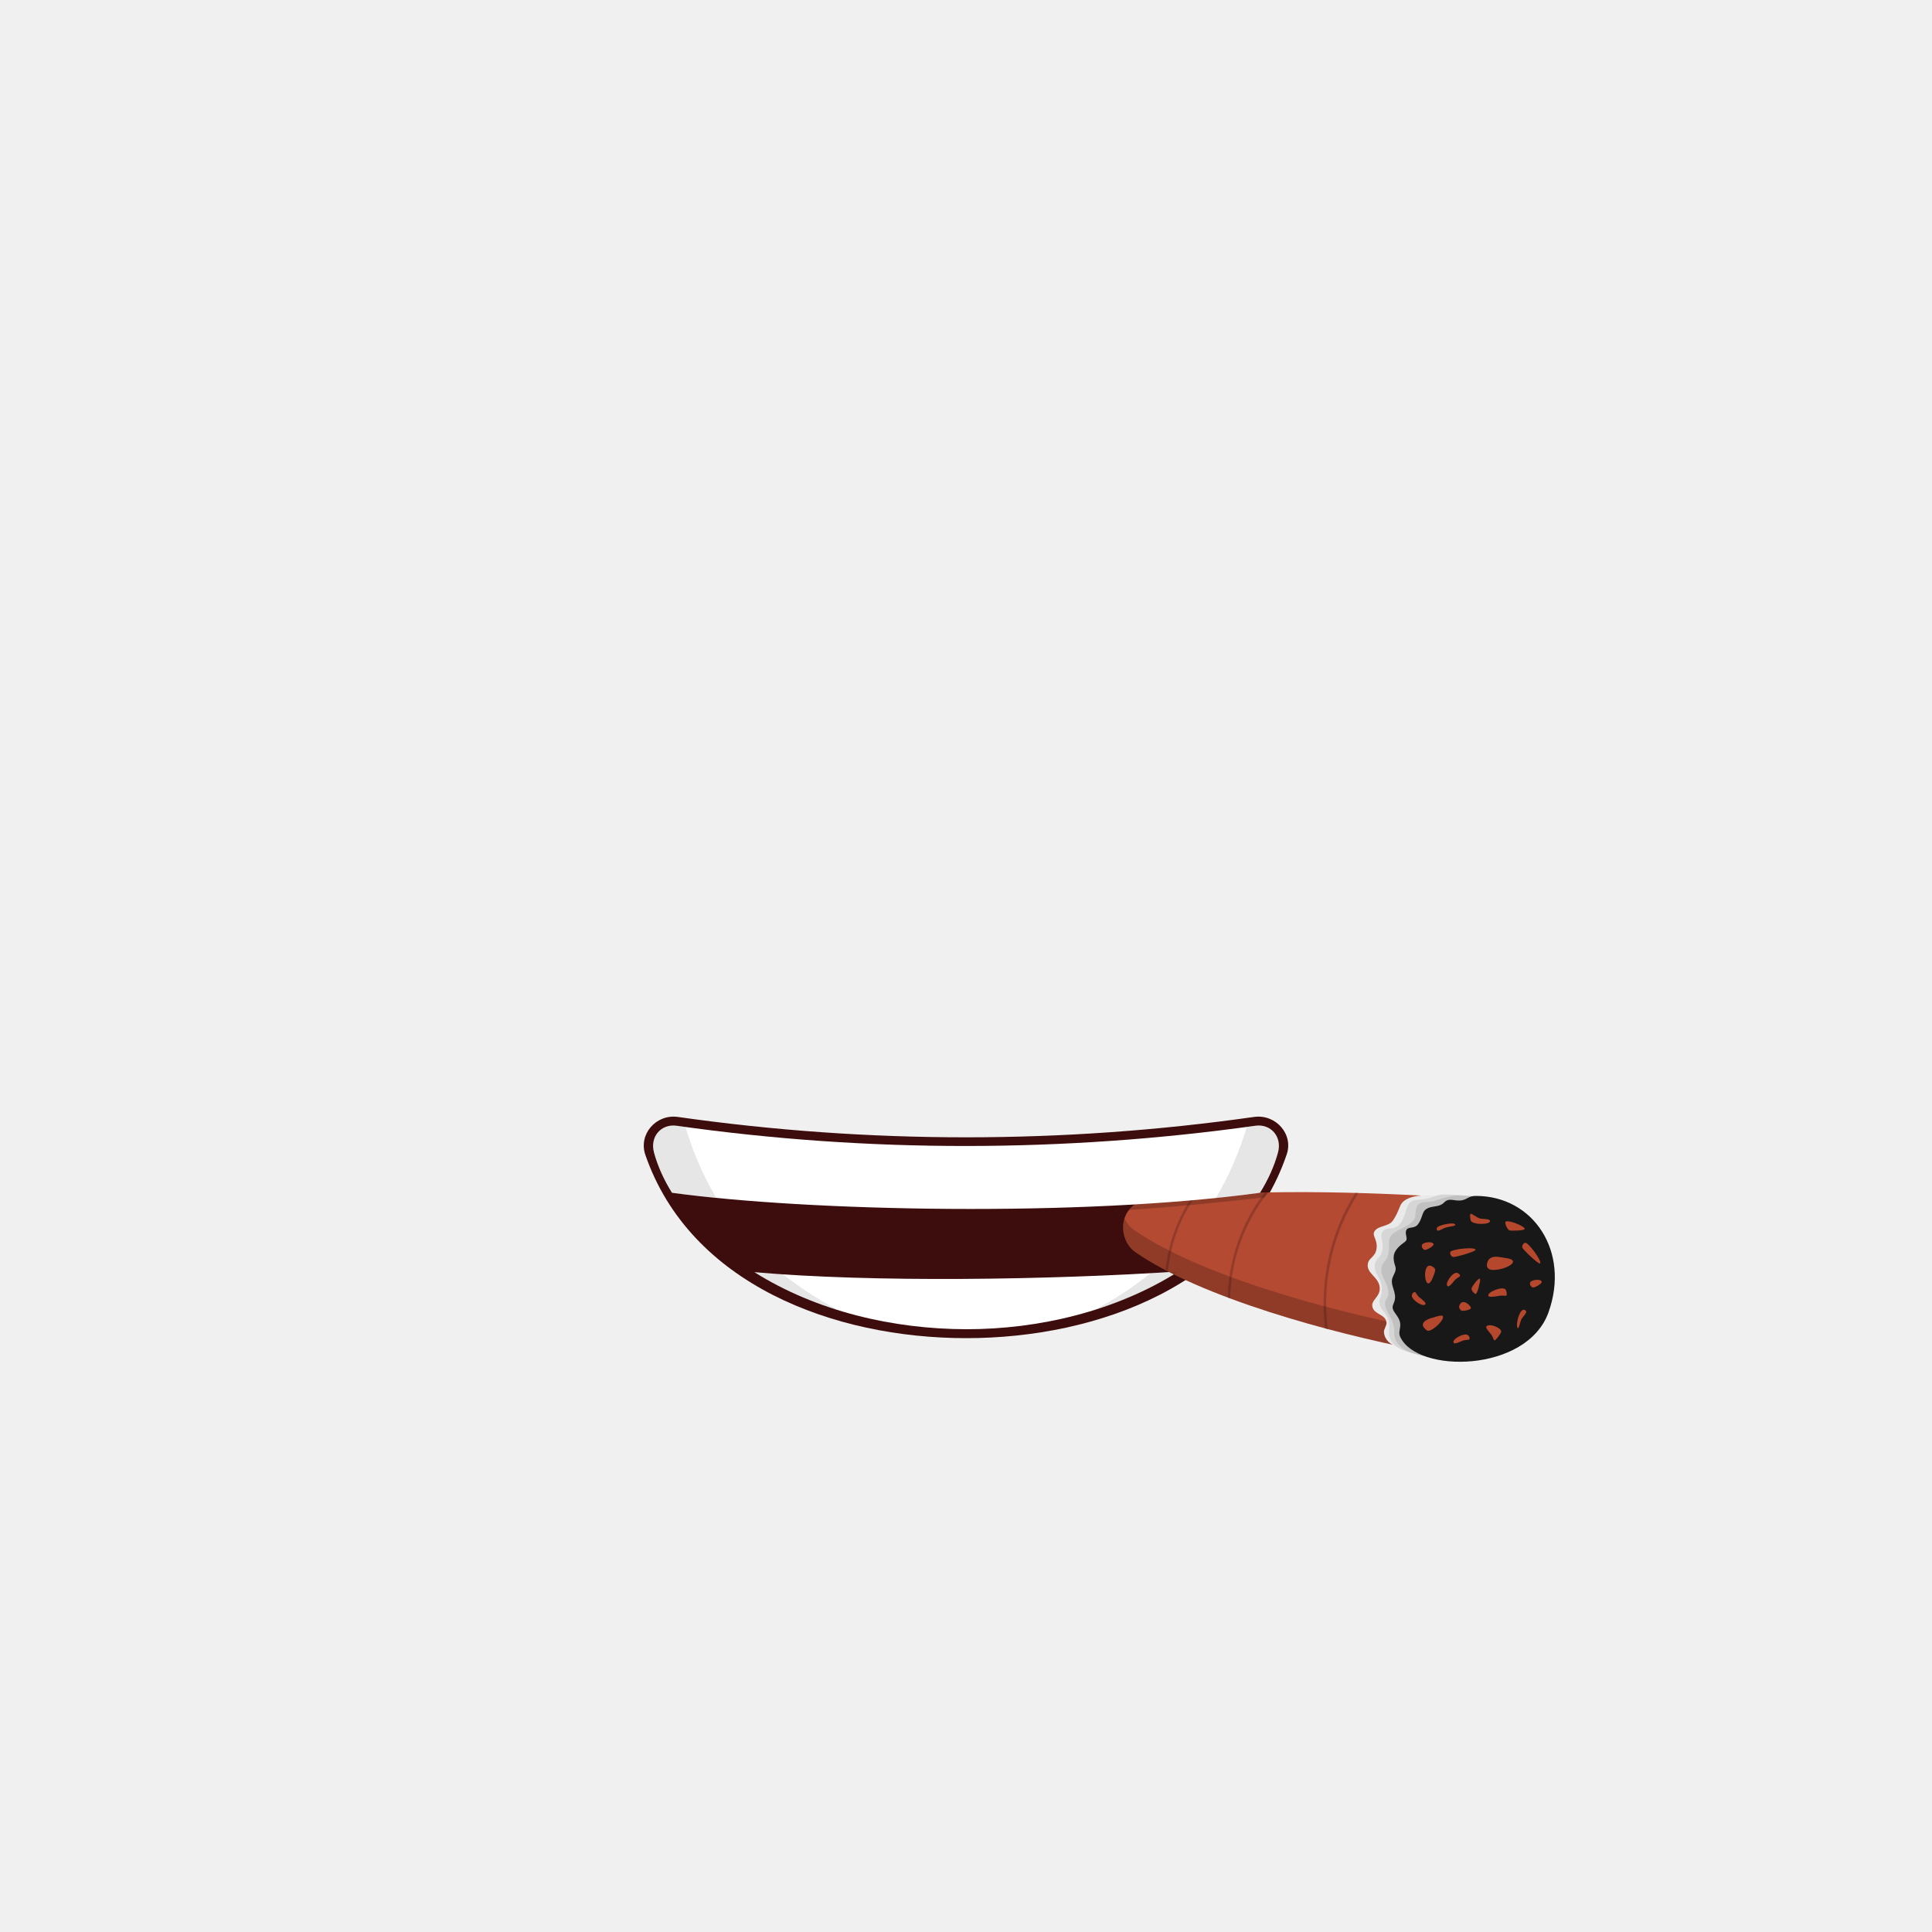
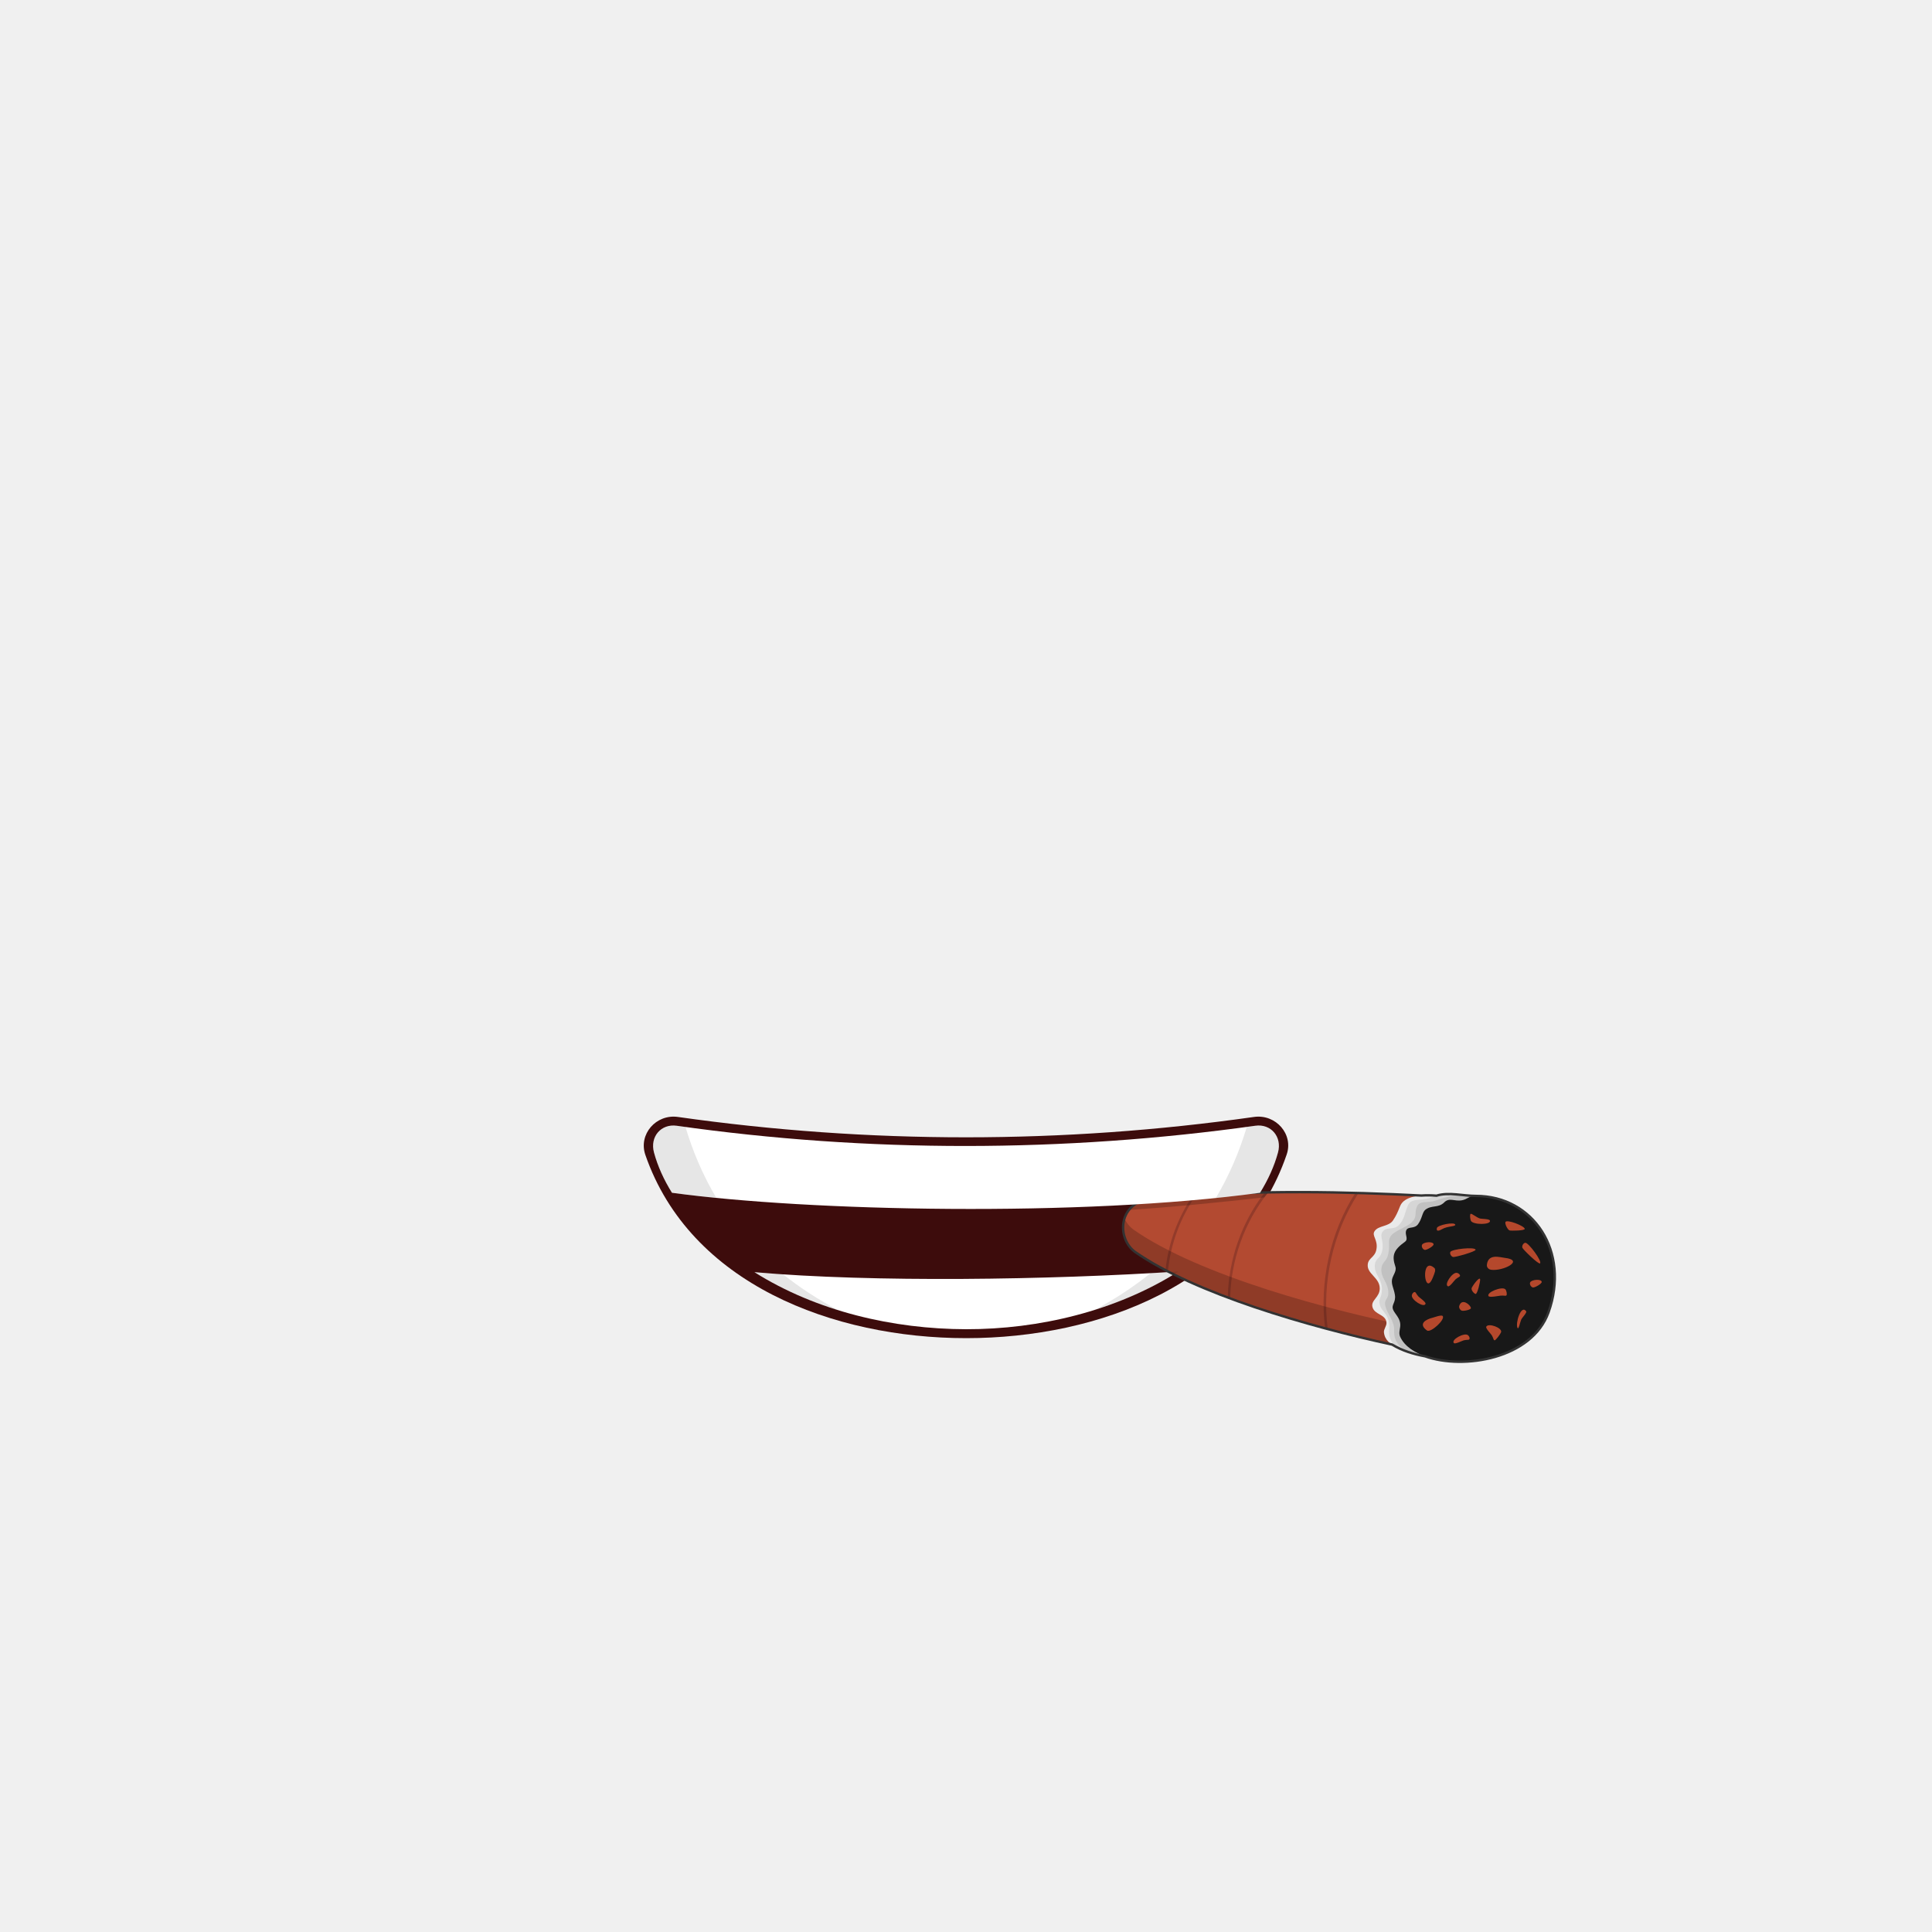
<svg xmlns="http://www.w3.org/2000/svg" width="4000" height="4000" fill="none">
  <path d="M2000.4 2770.5c275 0 572-112.5 663.25-379.44 15.25-42.3-22.1-84.98-67.45-78.53-197.53 28.07-396.8 42.15-596.3 42.15s-398.78-14.1-596.3-42.15c-45.32-6.44-82.16 36-67.46 78.53C1428.4 2658 1725.4 2770.5 2000.4 2770.5z" fill="#3d0c0c" />
  <path d="M2000.4 2752c150.13.26 310.04-37.45 439.5-119.5-268.92 17.5-631.92 23-877.92 1.4 129.2 81.35 287.7 117.83 438.4 118.1z" fill="#fff" />
  <path d="M2933.03 2794.23C2757.5 2760 2486.5 2687 2350.5 2592.3c-38.5-26.82-38.72-105.6 39.7-112.08 262.3-21.72 478.3-9.22 641.3-.22 85.26 114.8 122.6 350.3-98.47 314.23z" fill="#b34a31" />
  <path d="M2812.5 2470.25l-6.5-.25c-52 81.38-74.58 184.27-62.5 280 1.77.52 3.5 1 5.5 1.5-12.56-96.24 10.54-199.78 63.5-281.25zm-194-1.25c-47.82 60.92-75.02 139.48-76.5 217 1 .5 3.34 1.4 5 2 1.12-78.36 29.5-157.96 78.5-219h-7zm-148.78 5.77c-31.7 47.6-50.5 97.84-56.72 154.73 1.6.75 3.35 1.74 5 2.5 6.04-57.92 25.2-109.4 58-157.5l-6.28.27z" fill="#933b2a" />
-   <path d="M2617.5 2479c-89.63 10.15-190 20.2-280 26 3-4.5 11.2-11.4 17-14.5 86-5.77 184.8-24.7 271-21.5-.53.66-6.32 7.5-8 10zm-270 67.3c136 94.7 407 167.7 582.52 201.93 118.27 19.3 162.58-39.12 165.16-115.2 14.87 96.4-20.86 184.27-162.16 161.2C2757.5 2760 2486.5 2687 2350.5 2592.3c-20.93-14.57-30.54-44.5-22.38-69.8 4.34 9.56 10.94 17.93 19.38 23.8z" fill-opacity=".2" fill="#000" />
-   <path d="M2938 2798.5c-26.4-4.46-69.27-7.8-72.7-39.9-.75-6.94 6.02-13.3 5.22-20.7-1.86-17.2-24.95-15.65-29.04-31.97-3.55-14.3 15.34-19.8 15.1-38.64-.3-22.7-26.86-29.57-24.8-49.5 1.42-13.86 14.63-14.16 17.83-30.6 3.98-20.46-9.86-28.16-3.93-37.8 7.62-12.44 29.5-9.36 38.33-22.58 6.8-10.2 9.14-15.74 14.87-29.88 16.4-40.5 129.8-14.7 155.14-6.44 13.2 110.54-87.15 206.3-116 308z" fill="#eaeaea" />
-   <path d="M2963 2805c-25.5 0-91.5-4.5-86.96-52.08 3.03-31.8-15.18-35.22-19.28-51.54-3.54-14.3 4.68-13.73 4.43-32.58-.3-22.7-16.75-30.5-14.7-50.44 1.42-13.86 11.98-12.34 15.18-28.77 4-20.46-5.6-28.94.32-38.58 7.62-12.45 23.07-3.15 34.16-14.54 11.4-11.7 12.3-25.07 18.03-39.2 6.16-15.2 17.82-11.6 38.8-15.26 11.46-2 23.38-9.15 35.5-9 17 .2 49.42 1.22 65.47 6.47 13.2 110.54-62.12 223.82-90.97 325.53z" fill="#d6d6d6" />
+   <path d="M2617.5 2479c-89.63 10.15-190 20.2-280 26 3-4.5 11.2-11.4 17-14.5 86-5.77 184.8-24.7 271-21.5-.53.66-6.32 7.5-8 10zm-270 67.3c136 94.7 407 167.7 582.52 201.93 118.27 19.3 162.58-39.12 165.16-115.2 14.87 96.4-20.86 184.27-162.16 161.2C2757.5 2760 2486.5 2687 2350.5 2592.3c-20.93-14.57-30.55-44.5-22.38-69.8 4.34 9.56 10.94 17.93 19.38 23.8z" fill-opacity=".2" fill="#000" />
+   <path d="M2938 2798.5c-26.4-4.46-69.27-7.8-72.7-39.9-.75-6.94 6.02-13.3 5.22-20.7-1.86-17.2-24.95-15.65-29.04-31.97-3.55-14.3 15.34-19.8 15.1-38.64-.3-22.7-26.86-29.57-24.8-49.5 1.42-13.86 14.63-14.16 17.83-30.6 3.98-20.46-9.86-28.16-3.93-37.8 7.62-12.44 29.5-9.36 38.33-22.58 6.8-10.2 9.14-15.74 14.86-29.88 16.4-40.5 129.82-14.7 155.15-6.44 13.2 110.54-87.15 206.3-116 308z" fill="#eaeaea" />
+   <path d="M2963 2805c-25.5 0-91.5-4.5-86.96-52.08 3.03-31.8-15.18-35.22-19.28-51.54-3.54-14.3 4.68-13.73 4.43-32.58-.3-22.7-16.75-30.5-14.7-50.44 1.42-13.86 11.98-12.34 15.18-28.77 4-20.46-5.6-28.94.32-38.58 7.62-12.45 23.07-3.15 34.16-14.54 11.4-11.7 12.3-25.07 18.03-39.2 6.16-15.2 17.82-11.6 38.8-15.26 11.46-2 23.37-9.15 35.5-9 17 .2 49.42 1.22 65.47 6.47 13.2 110.54-62.12 223.82-90.97 325.53z" fill="#d6d6d6" />
  <path d="M2984 2813.5c-37.73-6.37-99.88-10.3-97.5-58.5.95-19.3-14.1-34.3-18.2-50.62-3.54-14.3 6.35-14.24 6.17-27.35-.3-22.7-16.43-31.14-14.38-51.08 1.43-13.86 11.04-13.6 14.24-30.03 4-20.46-1.5-26.1 4.43-35.74 7.62-12.44 33.66-18.8 44.75-30.2 11.4-11.7 4.25-17.63 9.97-31.78 5.47-13.5 23.2-7 38.27-12.44 13.94-5.03 34.78-11.1 50.25-10.77 18 .4 57.62 3.14 69 12 13.2 110.54-78.15 224.8-107 326.5z" fill="#c1c1c1" />
-   <path d="M3206 2717c45-125.5-31-241-150.5-241-15 0-16.77 6.92-29 9.1-15.7 2.77-25.5-6.6-36.5 4.4-12 12-26.1 5.04-38.93 15.13-6.48 5.14-6.68 18.4-15.13 29.9-7.48 10.17-19.5 4.4-23.8 11.55-5.36 8.92 5.17 18.7-3.32 24.85-23.9 17.25-27.52 28.48-19.78 51.72 3 8.98-5.45 17.87-6.96 26.28-1.87 10.53 3.77 18.63 5.9 31.76 2.7 16.85-8.7 20.4-3.22 31.93 3.58 7.58 12.37 15.33 14.07 26.4 1.7 11-4.3 19 0 28.5 34.83 76.78 262.2 75 307.2-50.5z" fill="#181818" />
-   <path d="M2608.75 2469.5c16.94-27.2 29.52-55.13 37.2-83.3 8.9-32.67-14.7-60.04-47.04-55.45-396.36 55.5-801.44 56.2-1197.8.01-32.4-4.56-55.98 22.77-47.08 55.44 7.67 28.16 20.25 56.1 37.2 83.3 280.77 38.5 848.27 50.5 1217.52 0z" fill="#fff" />
-   <path d="M2517.23 2480.38c31.6-3.25 62.18-6.86 91.52-10.88 16.94-27.18 29.52-55.13 37.2-83.3 8.82-32.36-14.26-59.53-46.15-55.56-6.18.76-12.34 1.7-18.5 2.56-15.04 50.4-36 99.92-64.06 147.17zm-1126-10.88c27.94 3.84 58.73 7.4 91.88 10.68-28.05-47.14-48.95-96.58-63.9-146.88-9.6-1.32-19.54-3.7-29.27-2.84-26.38 2.35-43.74 26.98-35.9 55.75 7.67 28.17 20.25 56.1 37.2 83.3zm875.13 242.5c60.87-18.3 119.9-45.5 173.56-79.5l-57.85 3.5c-34.23 27.6-72.66 53.14-115.7 76zm-644.86-73.53c33.88 27 71.88 52 114.4 74.33-60.96-18.1-120.12-45.02-173.9-78.9l59.5 4.56z" fill-opacity=".1" fill="#000" />
-   <path d="M3030.65 2774.97c7.06-1.7 10.14-.15 11.54-2.28s-.25-6.43-3.1-8.5c-7.67-5.64-35.3 9.52-29.06 16.38 2.43 3.1 17.25-4.8 20.63-5.6zm-17.02-126.27c5.5-4.76 8.93-4.8 9.2-7.33.26-2.54-3.2-5.6-6.7-6.12-9.4-1.48-26.95 24.7-18.25 27.9 3.6 1.64 13.1-12.2 15.74-14.46zm50.8-125.8c-7.02-1.88-17.33-11-19.58-9.8s-1 11.24.5 14.42c4.05 8.6 41.64 8.75 39.42-.25-.65-3.9-17-3.48-20.35-4.38zm24.2 241.73c3.7 6.24 3.13 9.63 5.58 10.34 2.45.72 12.47-13.4 13.62-16.73 3.13-8.98-25.9-19.66-30.62-11.67-2.26 3.23 9.65 15.06 11.42 18.06zm18.5-82.17c7.24-.62 10.04 1.37 11.75-.52 1.7-1.9.27-10.14-2.24-12.62-6.74-6.72-39.94 6.44-34.8 14.16 1.93 3.43 21.8-.73 25.28-1.02zm-20.34-53.56c25.14 3.6 71.14-19.84 27.97-24.75-9.46-1.08-34.02-9.2-36.34 14.67-.6 6.2 4.93 9.6 8.37 10.08zm-120.48 99.24c-13.36 3.2-31.4 12.33-11.9 26.47 7.66 5.64 38.68-23.06 32.44-29.92-2.43-3.1-17.14 2.63-20.53 3.45zm-29.74-44.04c-4.87-5.38-4.98-8.83-7.53-9.04-2.54-.2-5.53 3.3-6 6.8-1.28 9.43 25.27 26.43 28.3 17.67 1.57-3.62-12.46-12.85-14.8-15.43zm13.12-96.34c3.58.93 19.15-7.83 18.4-11.75-1.2-6.5-21.28-4.62-23.93 1.22-1.72 3.85 1.47 9.46 5.52 10.53zm223.88 77.82c3.58.92 19.16-7.83 18.4-11.76-1.2-6.5-21.27-4.6-23.93 1.22-1.72 3.85 1.47 9.47 5.52 10.54zm-48.03-118.08c3.58.93 32.03.56 31.28-3.36-1.2-6.5-37.28-20-39.93-14.17-1.73 3.85 4.6 16.46 8.65 17.53zm26.32 35.75c1.08 3.53 33.63 35.13 36.6 32.45 4.9-4.42-24.12-43.45-30.5-42.66-4.18.55-7.3 6.2-6.1 10.2zm-143.35 19.25c3.6.85 47.35-11.18 46.53-15.1-1.33-6.47-49.72-1.23-52.26 4.66-1.64 3.88 1.66 9.43 5.73 10.43zm-22.37-57.92c10.37-6.08 27.6-5 26.84-8.93-1.2-6.5-36.7.6-38.08 6.85-2.06 9.27 7.25 4.42 11.24 2.08zm-19.63 100.52c4.23-10.43 6.14-15.4 3.82-19.25-30.15-28.04-21.43 62.77-3.82 19.25zm175.2 103.92c2.47 5.15 5-10.27 7.77-16.86 1.73-4.12 12.32-14.46 10.32-17.27-10.7-14.97-22.6 24.73-18.1 34.13zm-114.76-35.32c3.58.92 19.15-1.88 18.4-5.8-1.2-6.5-18.4-20.83-23.93-4.73-1.72 3.85 1.47 9.47 5.52 10.54zm28.1-34.7c3.57.92 10.12-26.38 9.38-30.3-1.2-6.5-14.77 11.96-17.42 17.8-1.72 3.85 4 11.43 8.04 12.5z" fill="#b5482c" />
+   <path d="M3206 2717c45-125.5-31-241-150.5-241-15 0-16.77 6.92-29 9.1-15.7 2.77-25.5-6.6-36.5 4.4-12 12-26.1 5.04-38.93 15.13-6.48 5.14-6.68 18.4-15.13 29.9-7.48 10.17-19.5 4.4-23.8 11.55-5.36 8.92 5.17 18.7-3.32 24.85-23.9 17.25-27.53 28.48-19.78 51.72 3 8.98-5.45 17.87-6.96 26.28-1.87 10.53 3.77 18.63 5.9 31.76 2.7 16.85-8.7 20.4-3.22 31.93 3.58 7.58 12.37 15.33 14.07 26.4 1.7 11-4.3 19 0 28.5 34.83 76.78 262.2 75 307.2-50.5z" fill="#181818" />
+   <path d="M2950.56 2808.1c-24.28-4.57-47.15-11.5-68.33-24.3-173.55-37.43-408.27-105.52-531.72-191.5-38.5-26.82-38.72-105.6 39.7-112.08 217.3-18 402.8-12.5 552.73-4.97 9.8-.75 20.46-.55 31.2.26 25.43-7.87 55.25.5 81.37.5 119.5 0 195.5 115.5 150.5 241-34.4 95.94-175.38 119.58-255.44 91.1z" stroke="#333" stroke-width="5" />
+   <path d="M2608.75 2469.5c16.94-27.2 29.52-55.13 37.2-83.3 8.9-32.67-14.7-60.04-47.04-55.45-396.36 55.5-801.44 56.2-1197.8.01-32.4-4.56-55.98 22.77-47.08 55.44 7.67 28.16 20.25 56.1 37.18 83.3 280.78 38.5 848.28 50.5 1217.53 0z" fill="#fff" />
+   <path d="M2517.23 2480.38c31.6-3.25 62.18-6.86 91.52-10.88 16.94-27.18 29.52-55.13 37.2-83.3 8.82-32.36-14.26-59.53-46.15-55.56-6.18.76-12.34 1.7-18.5 2.56-15.04 50.4-36 99.92-64.06 147.17zm-1126-10.88c27.95 3.84 58.74 7.4 91.9 10.68-28.05-47.14-48.95-96.58-63.9-146.88-9.6-1.32-19.54-3.7-29.27-2.84-26.38 2.35-43.74 26.98-35.9 55.75 7.67 28.17 20.25 56.1 37.18 83.3zm875.14 242.5c60.87-18.3 119.9-45.5 173.56-79.5l-57.85 3.5c-34.23 27.6-72.66 53.14-115.7 76zm-644.86-73.53c33.88 27 71.88 52 114.4 74.33-60.96-18.1-120.12-45.02-173.9-78.9l59.5 4.56z" fill-opacity=".1" fill="#000" />
+   <path d="M3030.65 2774.97c7.06-1.7 10.14-.15 11.54-2.28s-.25-6.43-3.1-8.5c-7.67-5.64-35.3 9.52-29.06 16.38 2.43 3.1 17.25-4.8 20.63-5.6zm-17.02-126.27c5.5-4.76 8.93-4.8 9.2-7.33.26-2.54-3.2-5.6-6.7-6.12-9.4-1.48-26.96 24.7-18.25 27.9 3.6 1.64 13.1-12.2 15.74-14.46zm50.8-125.8c-7.02-1.88-17.33-11-19.58-9.8s-1 11.24.5 14.42c4.05 8.6 41.64 8.75 39.42-.25-.65-3.9-17-3.48-20.35-4.38zm24.2 241.73c3.7 6.24 3.13 9.63 5.58 10.34 2.45.72 12.47-13.4 13.6-16.73 3.14-8.98-25.9-19.66-30.6-11.67-2.26 3.23 9.65 15.06 11.42 18.06zm18.5-82.17c7.24-.62 10.04 1.37 11.75-.52 1.7-1.9.27-10.14-2.24-12.62-6.74-6.72-39.94 6.44-34.8 14.16 1.93 3.43 21.8-.73 25.28-1.02zm-20.34-53.56c25.14 3.6 71.14-19.84 27.96-24.75-9.45-1.08-34-9.2-36.33 14.67-.6 6.2 4.93 9.6 8.37 10.08zm-120.48 99.24c-13.36 3.2-31.4 12.33-11.92 26.47 7.67 5.64 38.7-23.06 32.45-29.92-2.43-3.1-17.14 2.63-20.53 3.45zm-29.74-44.04c-4.87-5.38-4.98-8.83-7.53-9.04-2.54-.2-5.53 3.3-6 6.8-1.28 9.43 25.27 26.43 28.3 17.67 1.56-3.62-12.46-12.85-14.8-15.43zm13.12-96.34c3.58.93 19.15-7.83 18.4-11.75-1.2-6.5-21.28-4.62-23.93 1.22-1.72 3.85 1.47 9.46 5.52 10.53zm223.88 77.82c3.58.92 19.16-7.83 18.4-11.76-1.2-6.5-21.27-4.6-23.93 1.22-1.72 3.85 1.47 9.47 5.52 10.54zm-48.03-118.08c3.58.93 32.03.56 31.28-3.36-1.2-6.5-37.28-20-39.93-14.17-1.73 3.85 4.6 16.46 8.65 17.53zm26.32 35.75c1.08 3.53 33.63 35.13 36.6 32.45 4.9-4.42-24.12-43.45-30.5-42.66-4.18.55-7.3 6.2-6.1 10.2zm-143.35 19.25c3.6.85 47.35-11.18 46.53-15.1-1.33-6.47-49.72-1.23-52.26 4.66-1.64 3.88 1.66 9.43 5.73 10.43zm-22.37-57.92c10.37-6.08 27.6-5 26.84-8.93-1.2-6.5-36.7.6-38.08 6.85-2.06 9.27 7.25 4.42 11.24 2.08zm-19.63 100.52c4.23-10.43 6.14-15.4 3.82-19.25-30.15-28.04-21.43 62.77-3.82 19.25zm175.2 103.92c2.47 5.15 5-10.27 7.77-16.86 1.73-4.12 12.32-14.46 10.32-17.27-10.7-14.97-22.6 24.73-18.1 34.13zm-114.76-35.32c3.58.92 19.15-1.88 18.4-5.8-1.2-6.5-18.4-20.83-23.93-4.73-1.73 3.85 1.47 9.47 5.52 10.54zm28.1-34.7c3.57.92 10.12-26.38 9.38-30.3-1.2-6.5-14.77 11.96-17.42 17.8-1.72 3.85 4 11.43 8.04 12.5z" fill="#b5482c" />
</svg>
